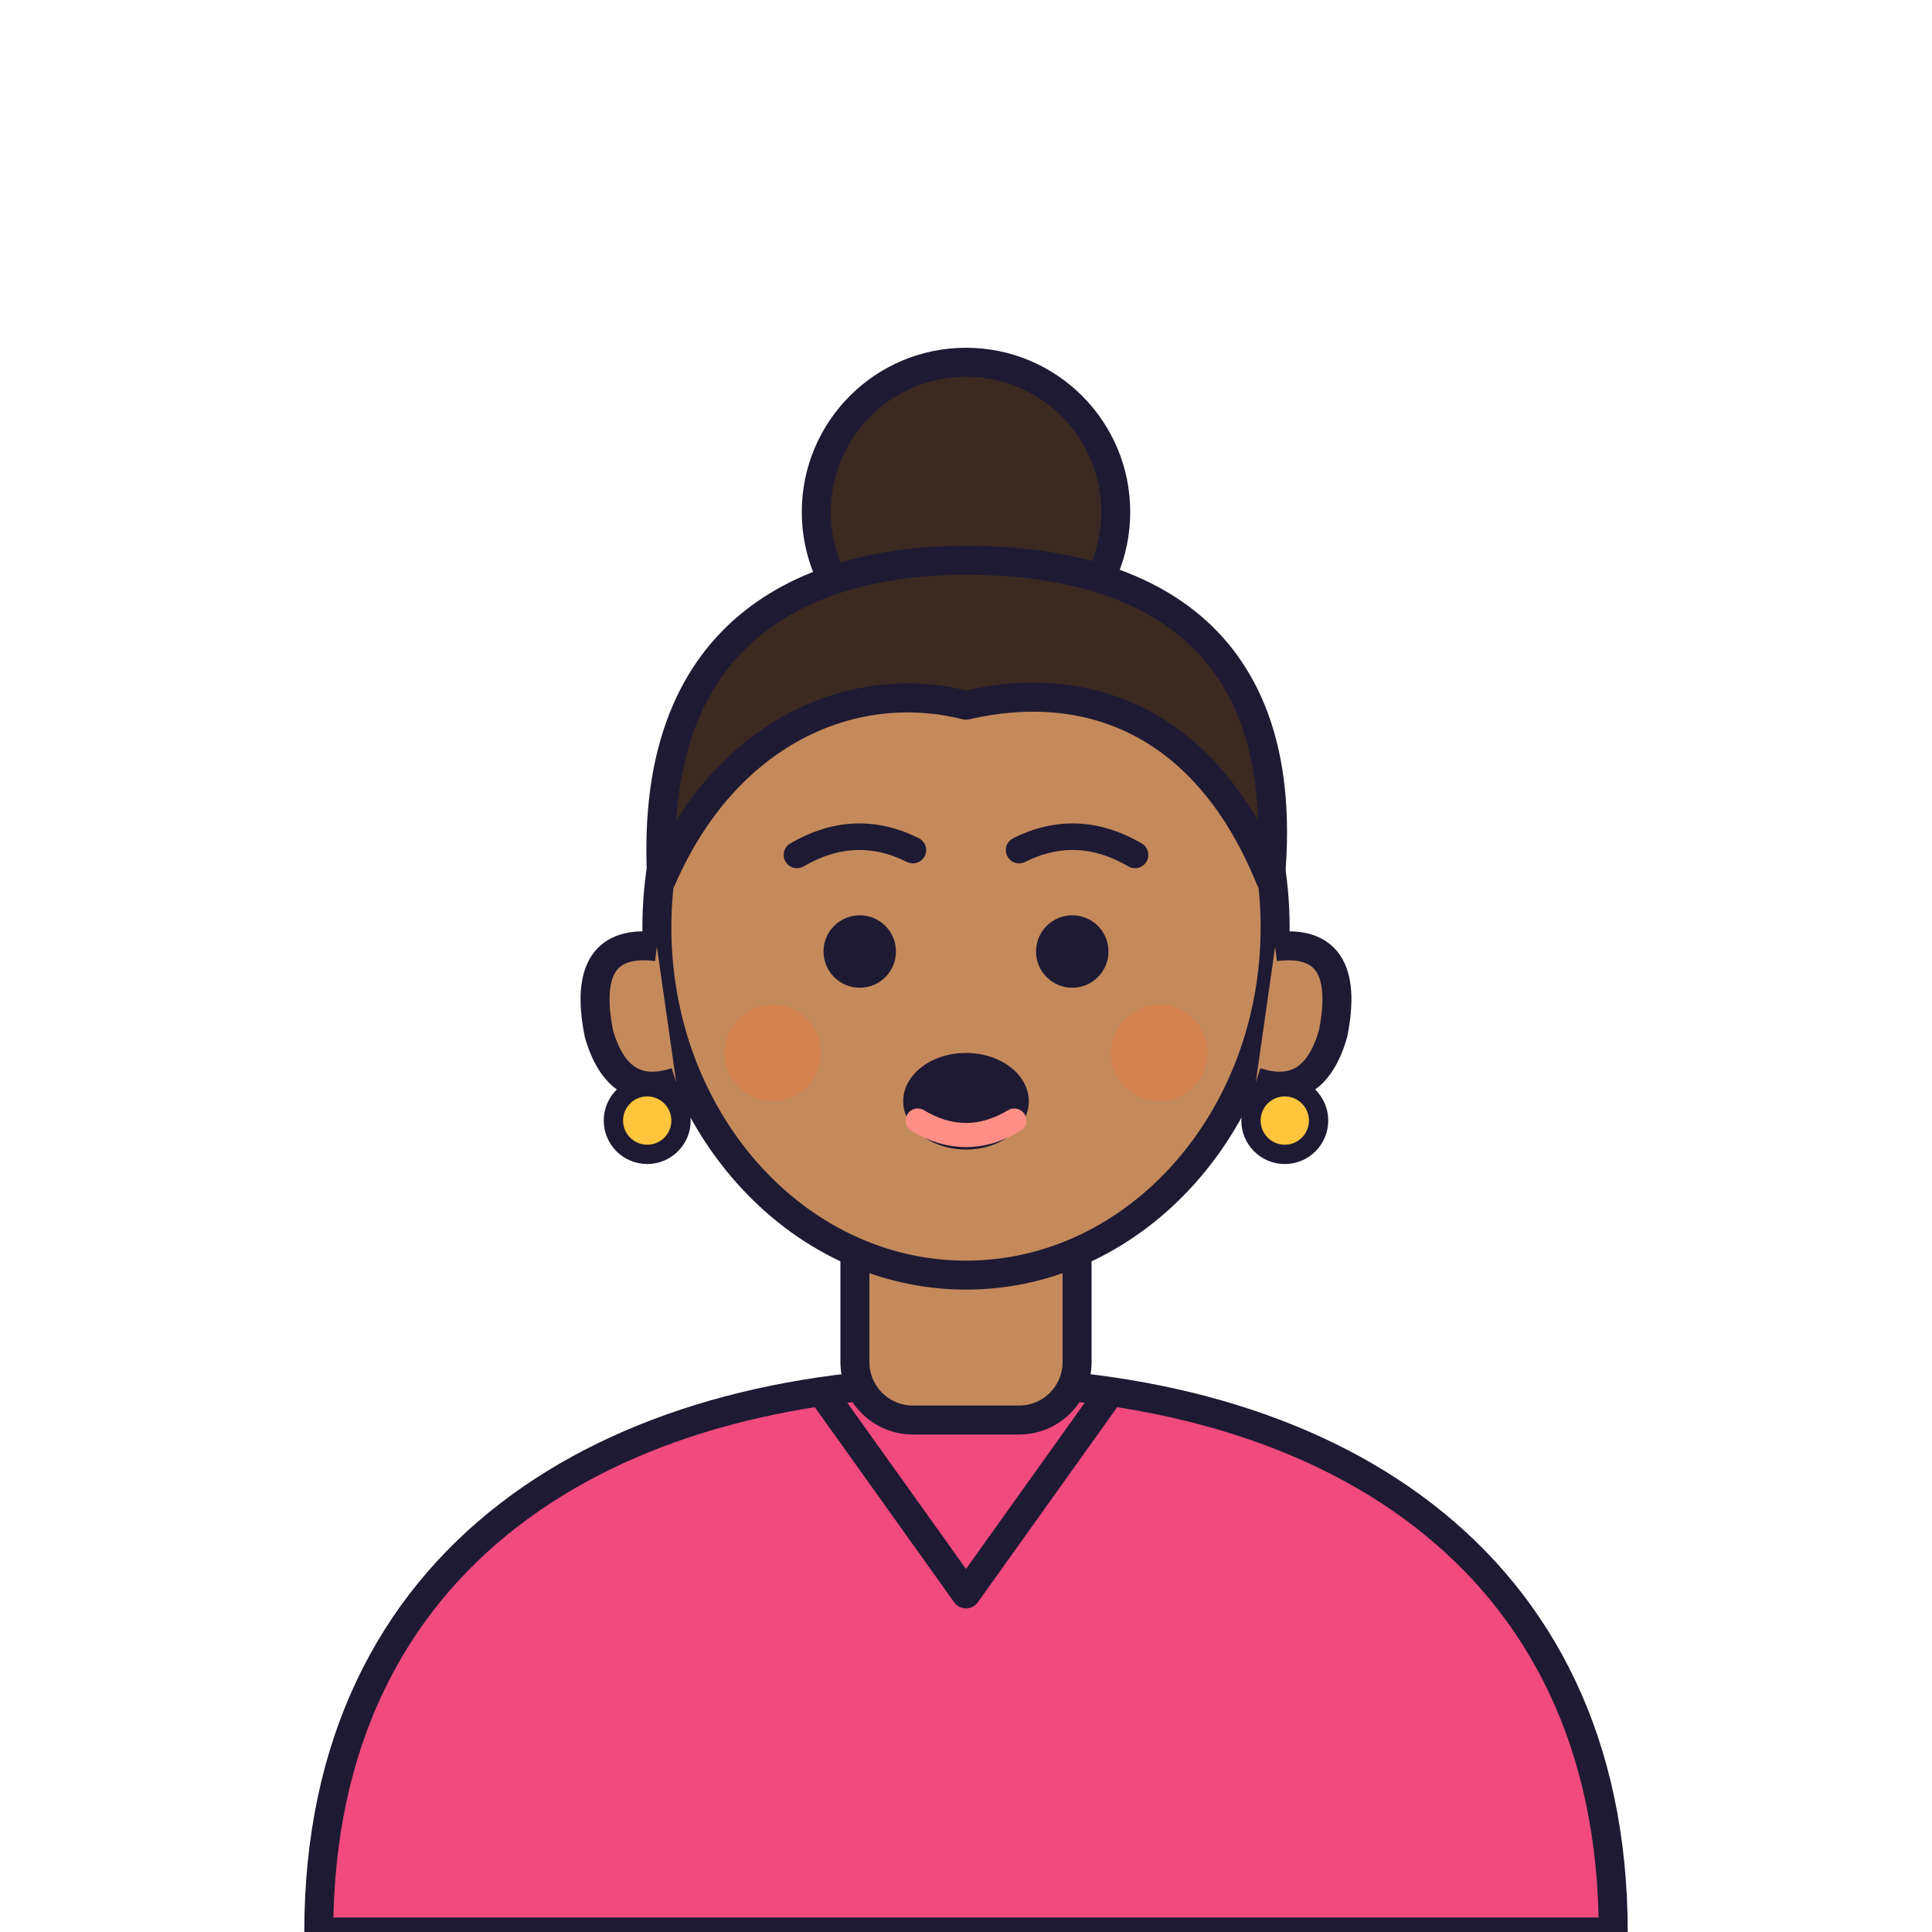
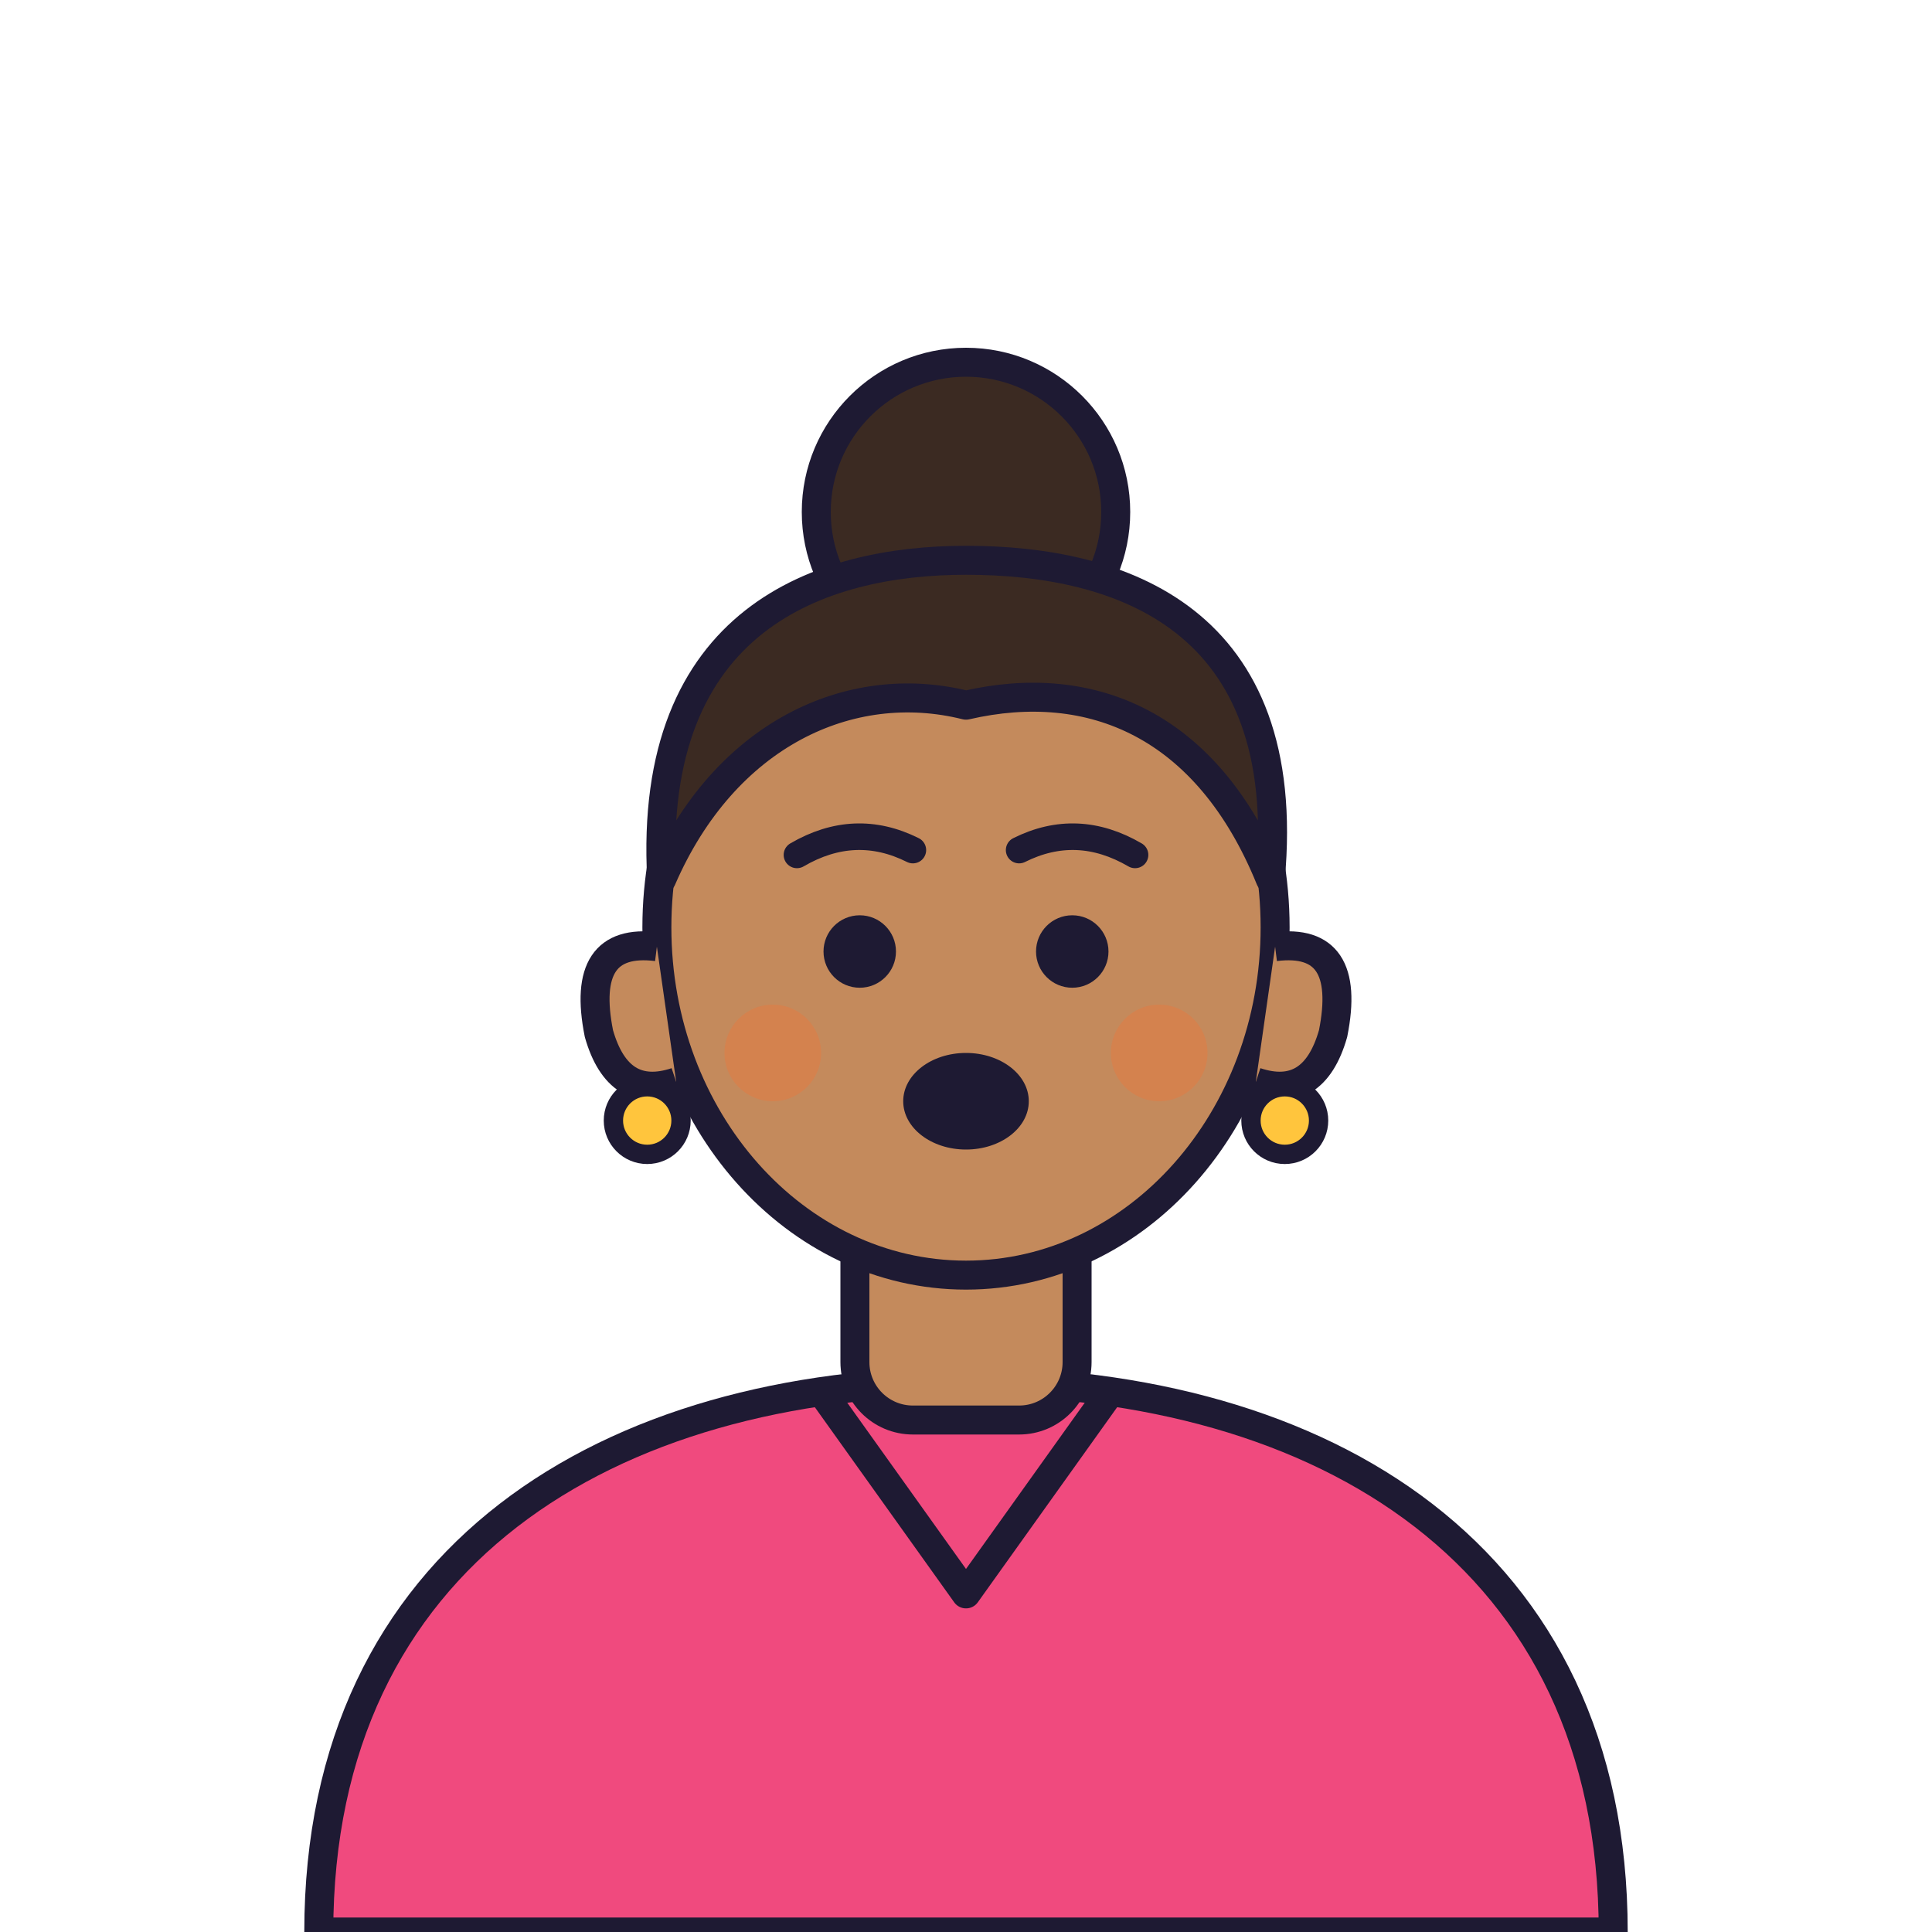
<svg xmlns="http://www.w3.org/2000/svg" viewBox="0 0 400 400" width="400" height="400">
  <path d="M200 106 m-31 0 a31 31 0 1 0 62 0 a31 31 0 1 0 -62 0" fill="#3b2a22" stroke="#1e1a33" stroke-width="6" stroke-linejoin="round" />
  <path d="M66 400 C66 322 126 286 200 286 C274 286 334 322 334 400 Z" fill="#f04a7e" stroke="#1e1a33" stroke-width="6" stroke-linejoin="round" />
  <path d="M170 288 L200 330 L230 288" fill="none" stroke="#1e1a33" stroke-width="6" stroke-linejoin="round" />
  <rect x="177" y="244" width="46" height="50" rx="12" fill="#c48a5c" stroke="#1e1a33" stroke-width="6" />
  <ellipse cx="200" cy="192" rx="64" ry="72" fill="#c48a5c" stroke="#1e1a33" stroke-width="6" />
  <path d="M136 196 q-16 -2 -12 18 q4 14 16 10" fill="#c48a5c" stroke="#1e1a33" stroke-width="6" stroke-linejoin="round" />
  <path d="M264 196 q16 -2 12 18 q-4 14 -16 10" fill="#c48a5c" stroke="#1e1a33" stroke-width="6" stroke-linejoin="round" />
  <path d="M137 182 C134 128 170 116 200 116 C232 116 268 128 263 182 C250 150 226 140 200 146 C176 140 150 152 137 182 Z" fill="#3b2a22" stroke="#1e1a33" stroke-width="6" stroke-linejoin="round" />
  <circle cx="160" cy="218" r="10" fill="#ff6a2b" opacity="0.28" />
  <circle cx="240" cy="218" r="10" fill="#ff6a2b" opacity="0.28" />
  <circle cx="178" cy="197" r="7.5" fill="#1e1a33" />
  <circle cx="222" cy="197" r="7.5" fill="#1e1a33" />
  <path d="M165 177 q12 -7 24 -1" fill="none" stroke="#1e1a33" stroke-width="5.5" stroke-linecap="round" stroke-linejoin="round" />
  <path d="M211 176 q12 -6 24 1" fill="none" stroke="#1e1a33" stroke-width="5.5" stroke-linecap="round" stroke-linejoin="round" />
  <ellipse cx="200" cy="228" rx="13" ry="10" fill="#1e1a33" />
-   <path d="M190 232 q10 6 20 0" fill="none" stroke="#ff8f86" stroke-width="5" stroke-linecap="round" />
  <circle cx="134" cy="232" r="7" fill="#ffc53d" stroke="#1e1a33" stroke-width="4" />
  <circle cx="266" cy="232" r="7" fill="#ffc53d" stroke="#1e1a33" stroke-width="4" />
</svg>
